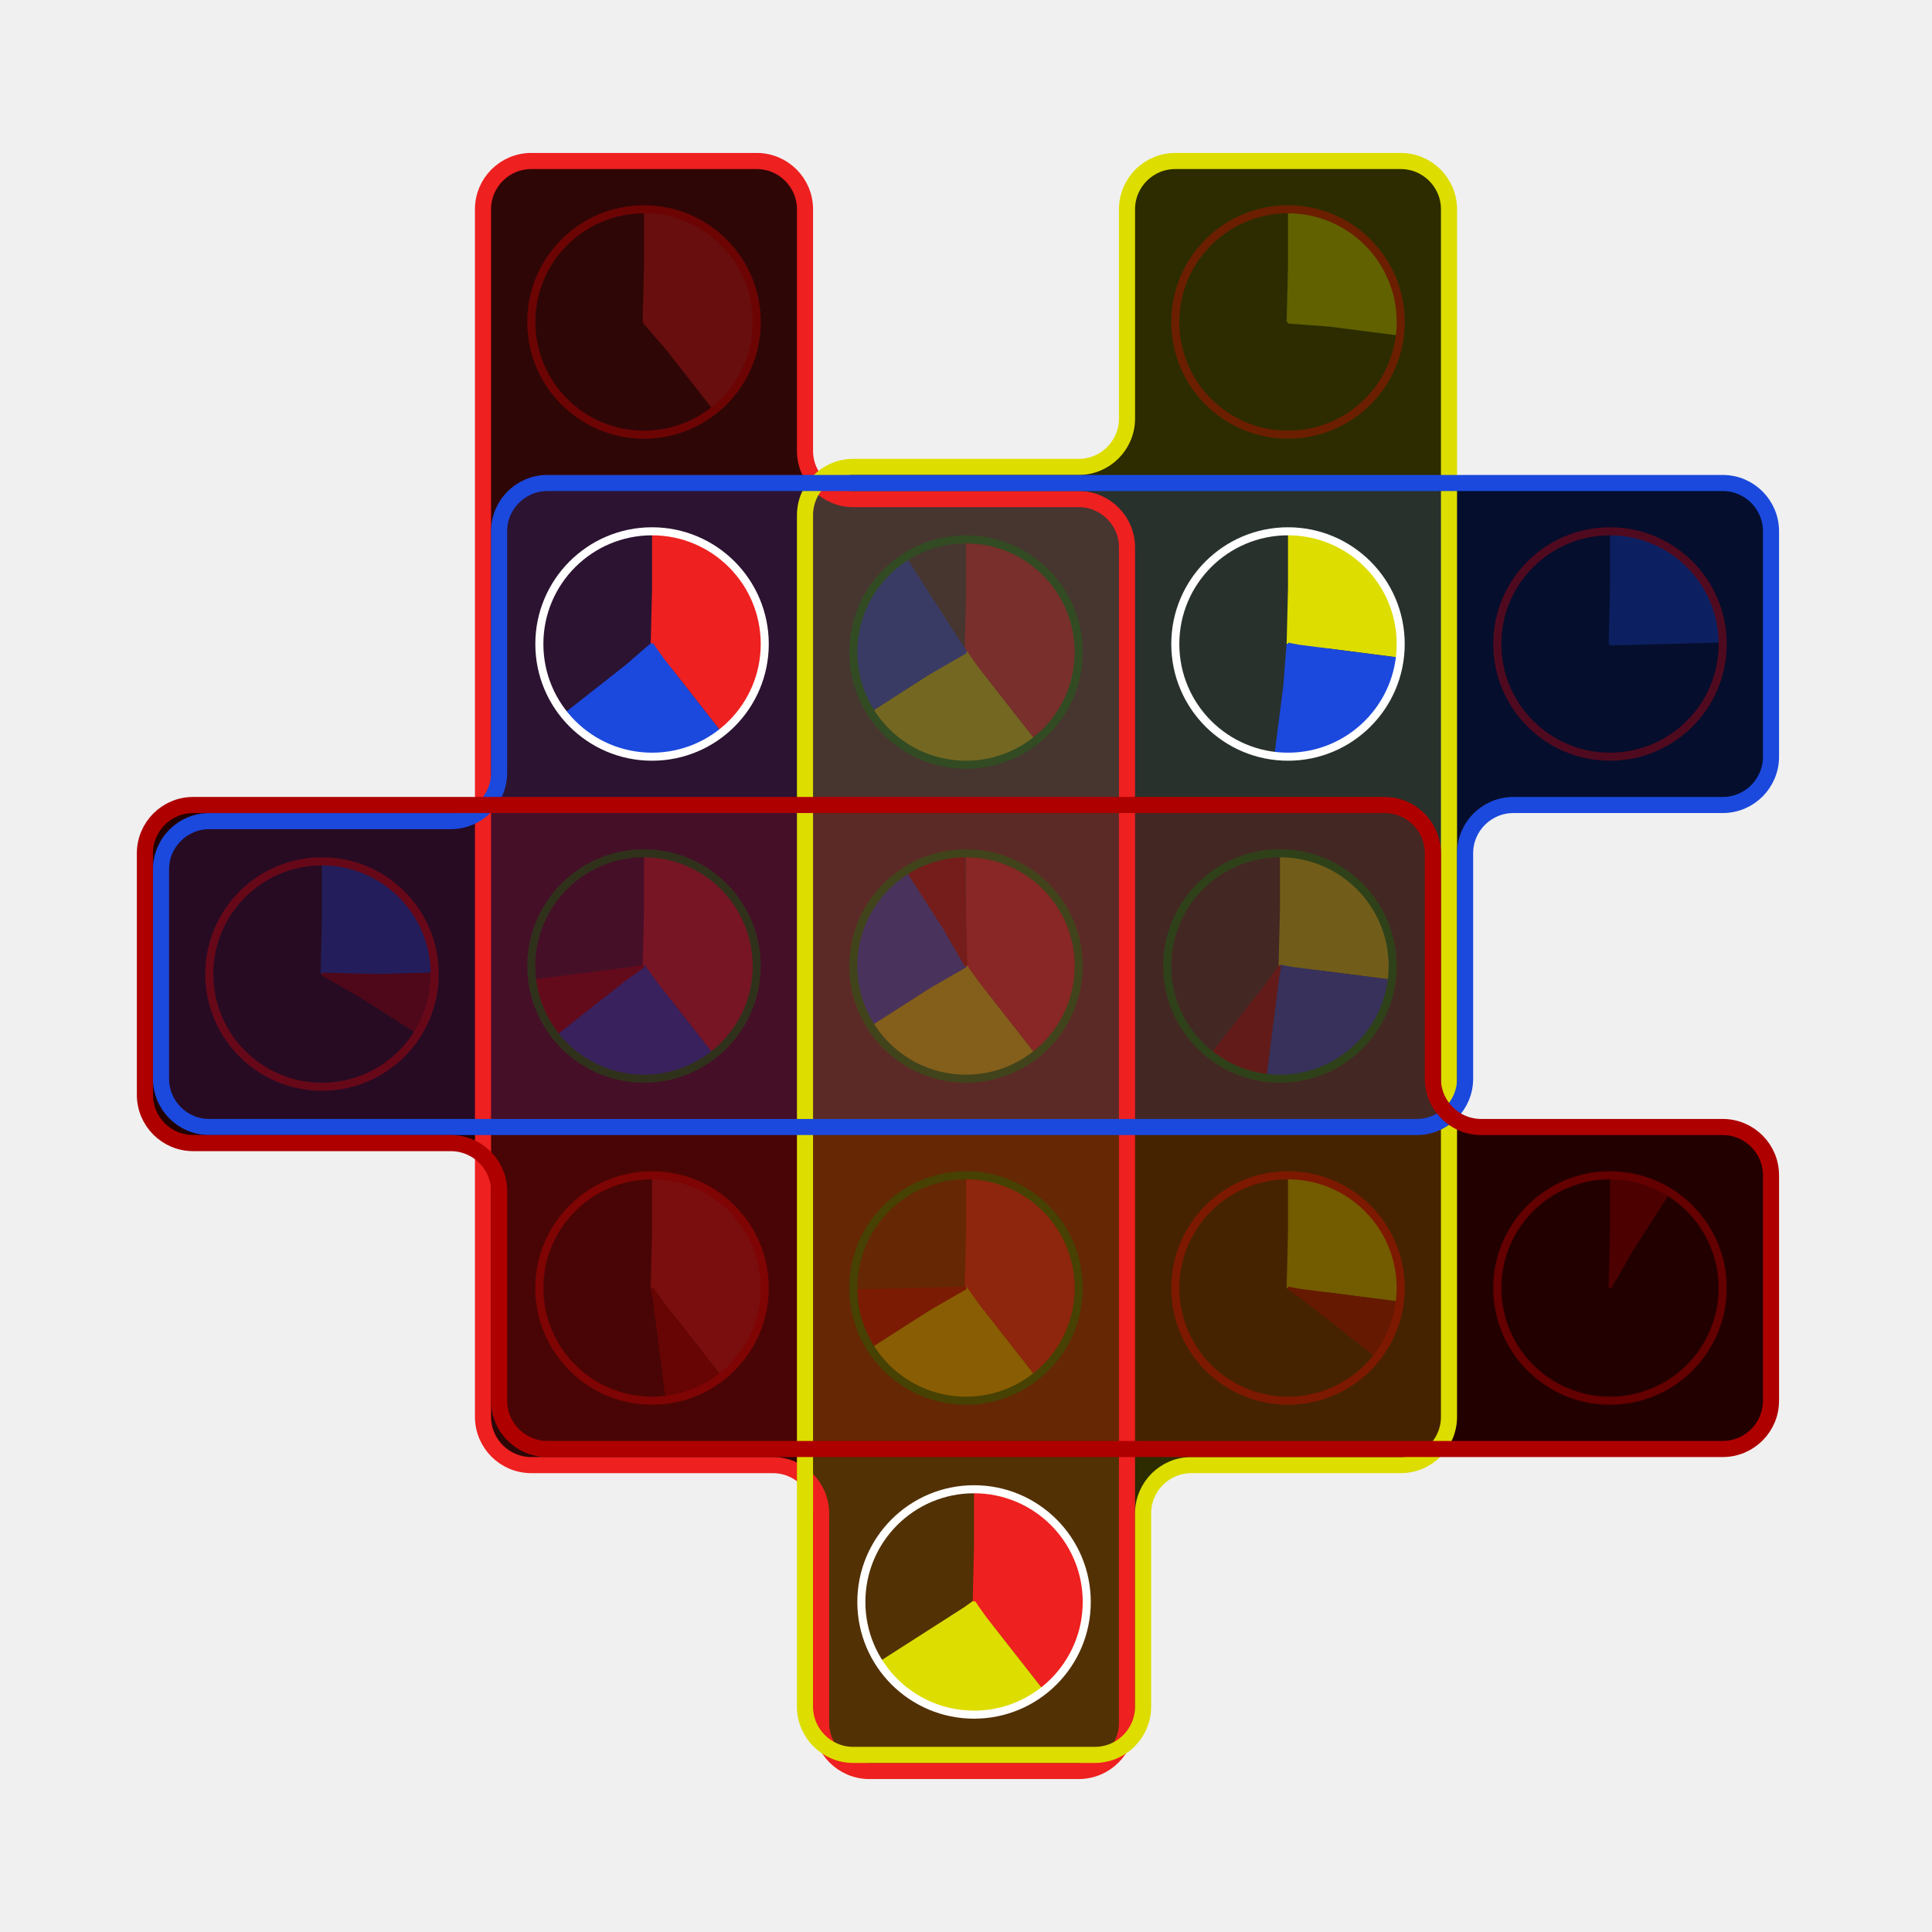
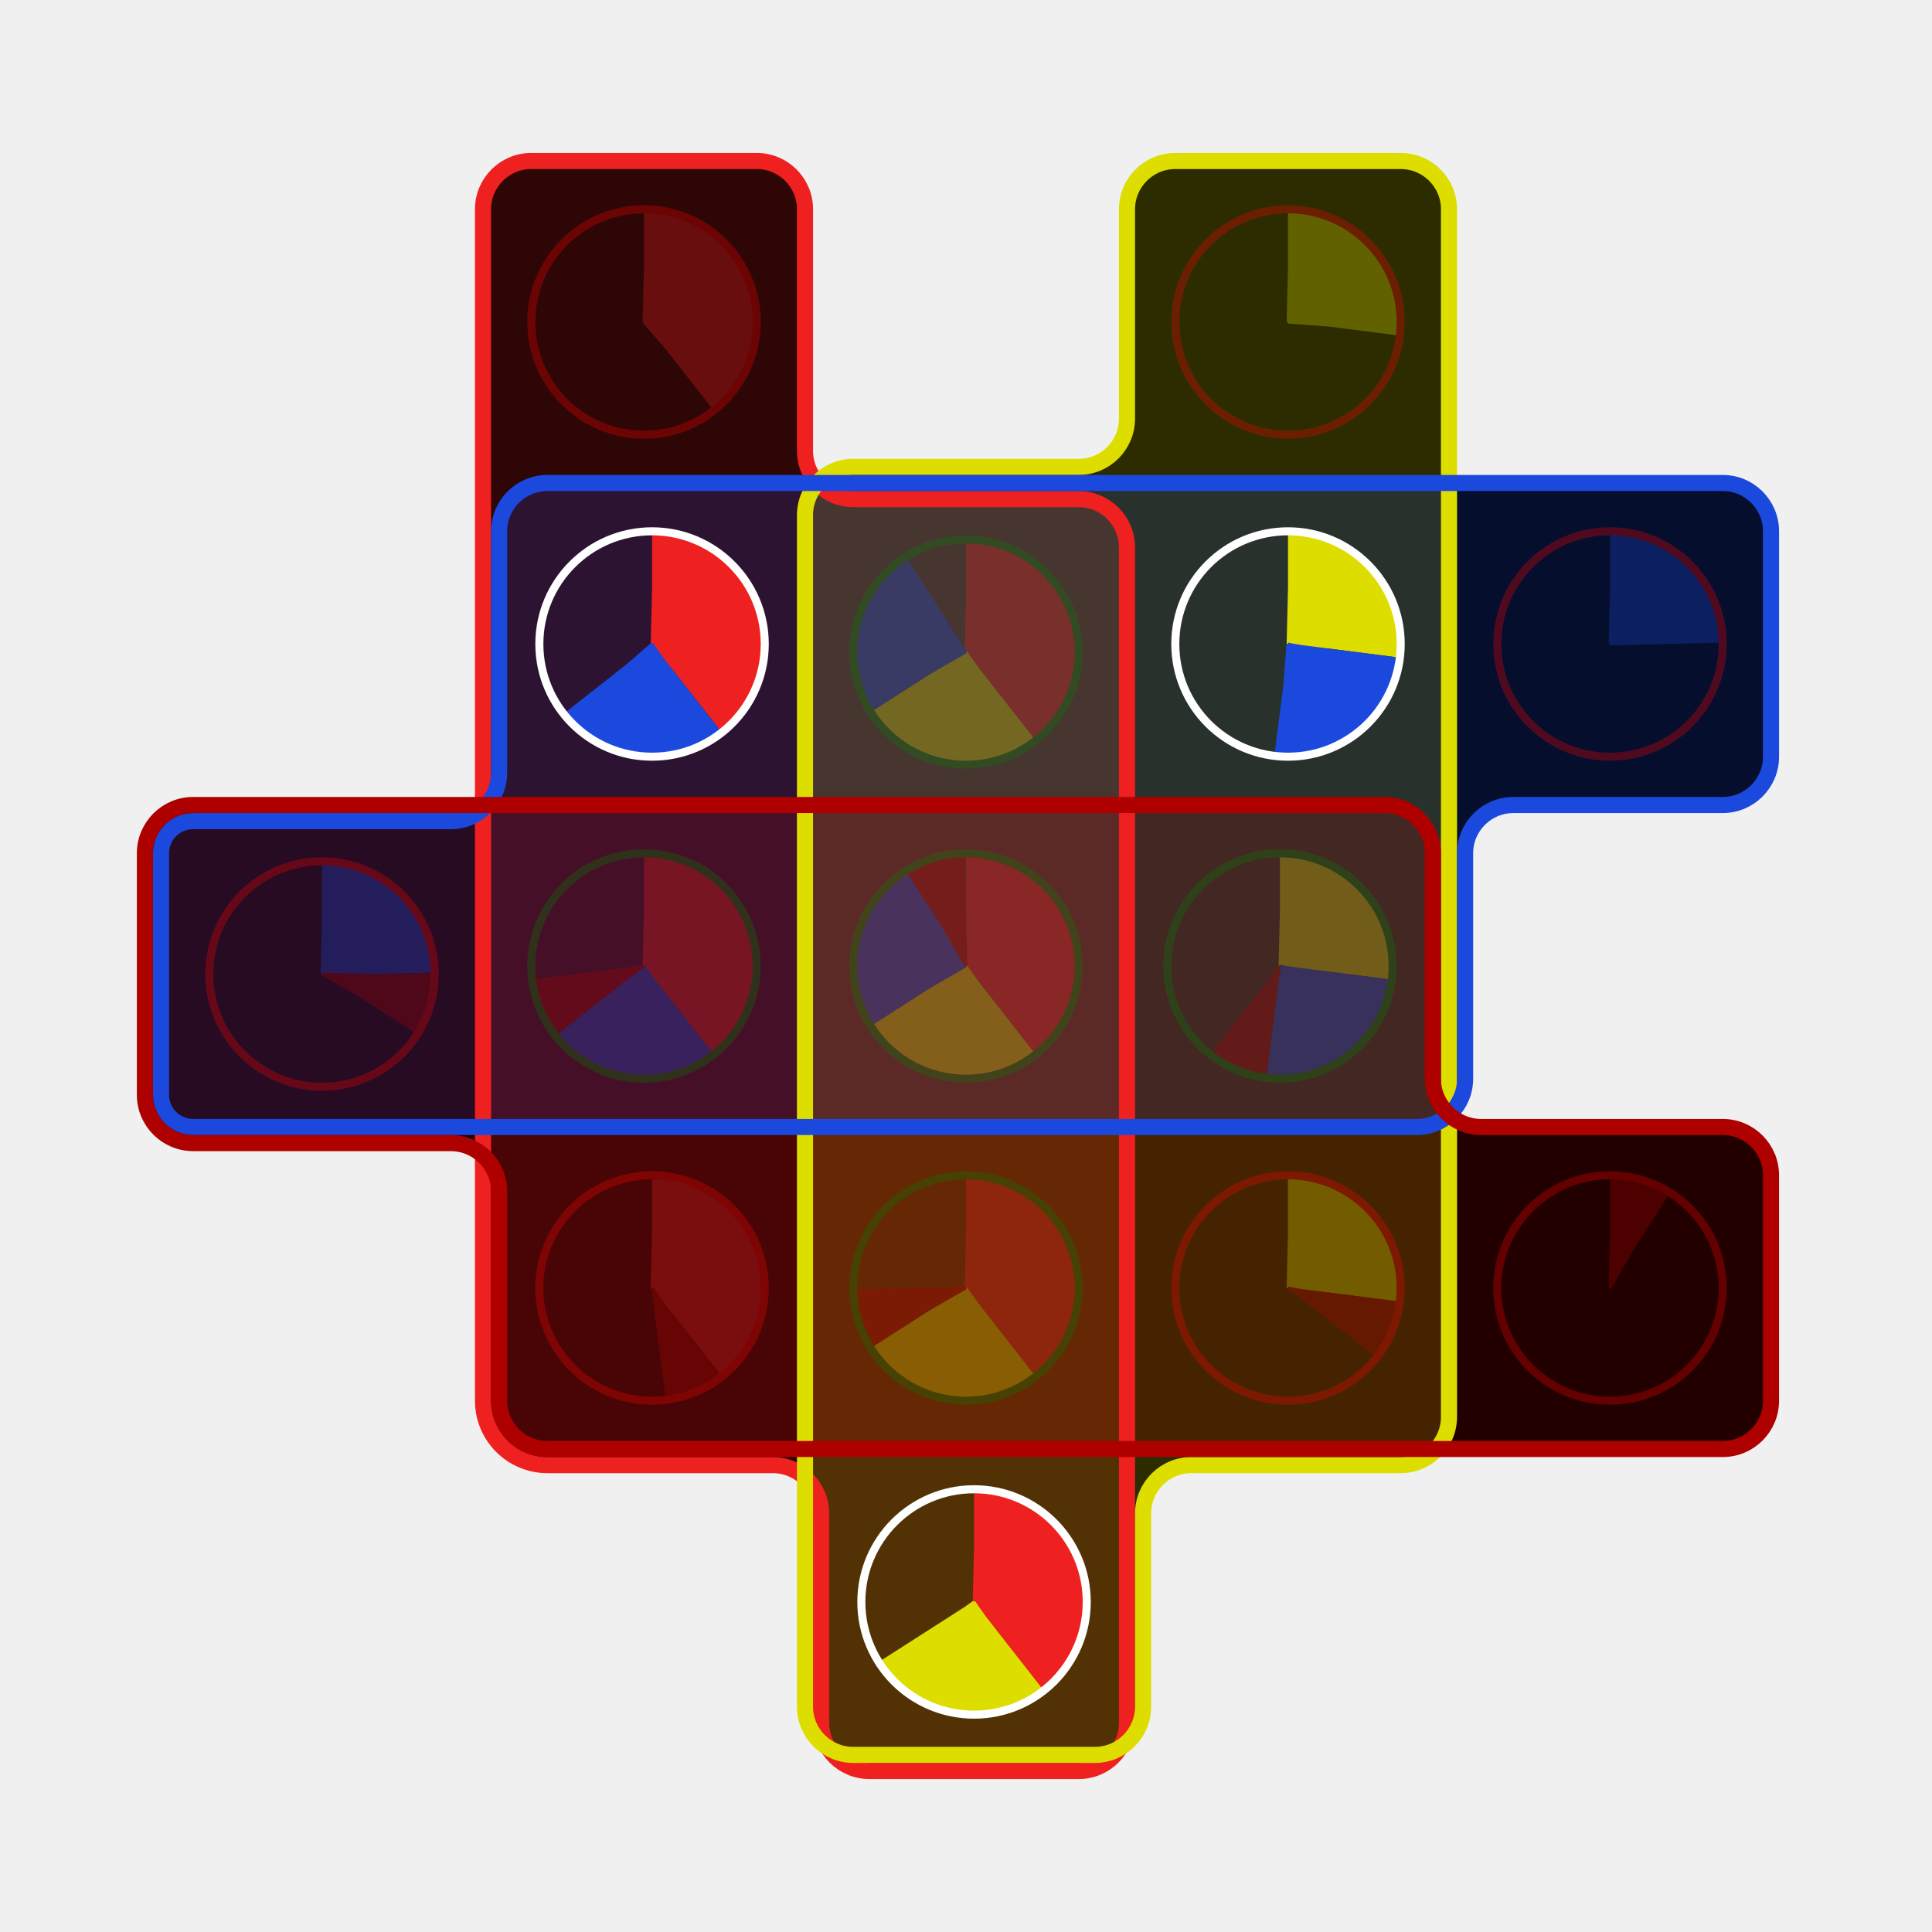
<svg xmlns="http://www.w3.org/2000/svg" viewBox="-10 -10 120 120" width="480px">
  <defs>
    <mask id="background_mask">
-       <path d="M23,81 A3,3,0,0,1,20,78 L20,3 A3,3,0,0,1,23,0 L37,0 A3,3,0,0,1,40,3 L40,18 A3,3,0,0,0,43,21 L57,21 A3,3,0,0,1,60,24 L60,97 A3,3,0,0,1,57,100 L44,100 A3,3,0,0,1,41,97 L41,84 A3,3,0,0,0,38,81 z" fill="white" stroke="none" />
+       <path d="M24,81 A4,4,0,0,1,20,77 L20,3 A3,3,0,0,1,23,0 L37,0 A3,3,0,0,1,40,3 L40,18 A3,3,0,0,0,43,21 L57,21 A3,3,0,0,1,60,24 L60,97 A3,3,0,0,1,57,100 L44,100 A3,3,0,0,1,41,97 L41,84 A3,3,0,0,0,38,81 z" fill="white" stroke="none" />
      <path d="M43,99 A3,3,0,0,1,40,96 L40,22 A3,3,0,0,1,43,19 L57,19 A3,3,0,0,0,60,16 L60,3 A3,3,0,0,1,63,0 L77,0 A3,3,0,0,1,80,3 L80,78 A3,3,0,0,1,77,81 L64,81 A3,3,0,0,0,61,84 L61,96 A3,3,0,0,1,58,99 z" fill="white" stroke="none" />
-       <path d="M3,60 A3,3,0,0,1,0,57 L0,44 A3,3,0,0,1,3,41 L18,41 A3,3,0,0,0,21,38 L21,23 A3,3,0,0,1,24,20 L97,20 A3,3,0,0,1,100,23 L100,37 A3,3,0,0,1,97,40 L84,40 A3,3,0,0,0,81,43 L81,57 A3,3,0,0,1,78,60 z" fill="white" stroke="none" />
+       <path d="M2,60 A2,2,0,0,1,0,58 L0,43 A2,2,0,0,1,2,41 L18,41 A3,3,0,0,0,21,38 L21,23 A3,3,0,0,1,24,20 L97,20 A3,3,0,0,1,100,23 L100,37 A3,3,0,0,1,97,40 L84,40 A3,3,0,0,0,81,43 L81,57 A3,3,0,0,1,78,60 z" fill="white" stroke="none" />
      <path d="M2,61 A3,3,0,0,1,-1,58 L-1,43 A3,3,0,0,1,2,40 L76,40 A3,3,0,0,1,79,43 L79,57 A3,3,0,0,0,82,60 L97,60 A3,3,0,0,1,100,63 L100,77 A3,3,0,0,1,97,80 L24,80 A3,3,0,0,1,21,77 L21,64 A3,3,0,0,0,18,61 z" fill="white" stroke="none" />
    </mask>
  </defs>
  <rect height="120" mask="url(#background_mask)" width="120" x="-10" y="-10" />
-   <path d="M23,81 A3,3,0,0,1,20,78 L20,3 A3,3,0,0,1,23,0 L37,0 A3,3,0,0,1,40,3 L40,18 A3,3,0,0,0,43,21 L57,21 A3,3,0,0,1,60,24 L60,97 A3,3,0,0,1,57,100 L44,100 A3,3,0,0,1,41,97 L41,84 A3,3,0,0,0,38,81 z" fill="#EE2020" fill-opacity="0.2" stroke="none" stroke-width="1" />
+   <path d="M24,81 A4,4,0,0,1,20,77 L20,3 A3,3,0,0,1,23,0 L37,0 A3,3,0,0,1,40,3 L40,18 A3,3,0,0,0,43,21 L57,21 A3,3,0,0,1,60,24 L60,97 A3,3,0,0,1,57,100 L44,100 A3,3,0,0,1,41,97 L41,84 A3,3,0,0,0,38,81 z" fill="#EE2020" fill-opacity="0.2" stroke="none" stroke-width="1" />
  <path d="M43,99 A3,3,0,0,1,40,96 L40,22 A3,3,0,0,1,43,19 L57,19 A3,3,0,0,0,60,16 L60,3 A3,3,0,0,1,63,0 L77,0 A3,3,0,0,1,80,3 L80,78 A3,3,0,0,1,77,81 L64,81 A3,3,0,0,0,61,84 L61,96 A3,3,0,0,1,58,99 z" fill="#DDDD00" fill-opacity="0.2" stroke="none" stroke-width="1" />
-   <path d="M3,60 A3,3,0,0,1,0,57 L0,44 A3,3,0,0,1,3,41 L18,41 A3,3,0,0,0,21,38 L21,23 A3,3,0,0,1,24,20 L97,20 A3,3,0,0,1,100,23 L100,37 A3,3,0,0,1,97,40 L84,40 A3,3,0,0,0,81,43 L81,57 A3,3,0,0,1,78,60 z" fill="#1B49DD" fill-opacity="0.2" stroke="none" stroke-width="1" />
+   <path d="M2,60 A2,2,0,0,1,0,58 L0,43 A2,2,0,0,1,2,41 L18,41 A3,3,0,0,0,21,38 L21,23 A3,3,0,0,1,24,20 L97,20 A3,3,0,0,1,100,23 L100,37 A3,3,0,0,1,97,40 L84,40 A3,3,0,0,0,81,43 L81,57 A3,3,0,0,1,78,60 z" fill="#1B49DD" fill-opacity="0.2" stroke="none" stroke-width="1" />
  <path d="M2,61 A3,3,0,0,1,-1,58 L-1,43 A3,3,0,0,1,2,40 L76,40 A3,3,0,0,1,79,43 L79,57 A3,3,0,0,0,82,60 L97,60 A3,3,0,0,1,100,63 L100,77 A3,3,0,0,1,97,80 L24,80 A3,3,0,0,1,21,77 L21,64 A3,3,0,0,0,18,61 z" fill="#AF0000" fill-opacity="0.2" stroke="none" stroke-width="1" />
-   <path d="M23,81 A3,3,0,0,1,20,78 L20,3 A3,3,0,0,1,23,0 L37,0 A3,3,0,0,1,40,3 L40,18 A3,3,0,0,0,43,21 L57,21 A3,3,0,0,1,60,24 L60,97 A3,3,0,0,1,57,100 L44,100 A3,3,0,0,1,41,97 L41,84 A3,3,0,0,0,38,81 z" fill="none" stroke="#EE2020" stroke-width="1" />
+   <path d="M24,81 A4,4,0,0,1,20,77 L20,3 A3,3,0,0,1,23,0 L37,0 A3,3,0,0,1,40,3 L40,18 A3,3,0,0,0,43,21 L57,21 A3,3,0,0,1,60,24 L60,97 A3,3,0,0,1,57,100 L44,100 A3,3,0,0,1,41,97 L41,84 A3,3,0,0,0,38,81 z" fill="none" stroke="#EE2020" stroke-width="1" />
  <path d="M43,99 A3,3,0,0,1,40,96 L40,22 A3,3,0,0,1,43,19 L57,19 A3,3,0,0,0,60,16 L60,3 A3,3,0,0,1,63,0 L77,0 A3,3,0,0,1,80,3 L80,78 A3,3,0,0,1,77,81 L64,81 A3,3,0,0,0,61,84 L61,96 A3,3,0,0,1,58,99 z" fill="none" stroke="#DDDD00" stroke-width="1" />
-   <path d="M3,60 A3,3,0,0,1,0,57 L0,44 A3,3,0,0,1,3,41 L18,41 A3,3,0,0,0,21,38 L21,23 A3,3,0,0,1,24,20 L97,20 A3,3,0,0,1,100,23 L100,37 A3,3,0,0,1,97,40 L84,40 A3,3,0,0,0,81,43 L81,57 A3,3,0,0,1,78,60 z" fill="none" stroke="#1B49DD" stroke-width="1" />
+   <path d="M2,60 A2,2,0,0,1,0,58 L0,43 A2,2,0,0,1,2,41 L18,41 A3,3,0,0,0,21,38 L21,23 A3,3,0,0,1,24,20 L97,20 A3,3,0,0,1,100,23 L100,37 A3,3,0,0,1,97,40 L84,40 A3,3,0,0,0,81,43 L81,57 A3,3,0,0,1,78,60 z" fill="none" stroke="#1B49DD" stroke-width="1" />
  <path d="M2,61 A3,3,0,0,1,-1,58 L-1,43 A3,3,0,0,1,2,40 L76,40 A3,3,0,0,1,79,43 L79,57 A3,3,0,0,0,82,60 L97,60 A3,3,0,0,1,100,63 L100,77 A3,3,0,0,1,97,80 L24,80 A3,3,0,0,1,21,77 L21,64 A3,3,0,0,0,18,61 z" fill="none" stroke="#AF0000" stroke-width="1" />
  <g opacity="0.3" transform="rotate(-90 10 50.5)">
    <circle cx="10" cy="50.5" fill="transparent" r="3.5" stroke="#1B49DD" stroke-dasharray="5.498, 21.991" stroke-width="7" />
    <circle cx="10" cy="50.5" fill="transparent" r="3.5" stroke="#AF0000" stroke-dasharray="1.94, 21.991" stroke-dashoffset="-5.498" stroke-width="7" />
    <circle cx="10" cy="50.5" fill="transparent" r="7" stroke="red" stroke-width="0.5" />
  </g>
  <g opacity="0.3" transform="rotate(-90 30 10)">
    <circle cx="30" cy="10" fill="transparent" r="3.5" stroke="#EE2020" stroke-dasharray="8.651, 21.991" stroke-width="7" />
    <circle cx="30" cy="10" fill="transparent" r="7" stroke="red" stroke-width="0.5" />
  </g>
  <g transform="rotate(-90 30.5 30)">
    <circle cx="30.5" cy="30" fill="transparent" r="3.5" stroke="#EE2020" stroke-dasharray="8.651, 21.991" stroke-width="7" />
    <circle cx="30.5" cy="30" fill="transparent" r="3.5" stroke="#1B49DD" stroke-dasharray="5.498, 21.991" stroke-dashoffset="-8.651" stroke-width="7" />
    <circle cx="30.5" cy="30" fill="transparent" r="7" stroke="white" stroke-width="0.5" />
  </g>
  <g opacity="0.3" transform="rotate(-90 30 50)">
    <circle cx="30" cy="50" fill="transparent" r="3.5" stroke="#EE2020" stroke-dasharray="8.651, 21.991" stroke-width="7" />
    <circle cx="30" cy="50" fill="transparent" r="3.5" stroke="#1B49DD" stroke-dasharray="5.498, 21.991" stroke-dashoffset="-8.651" stroke-width="7" />
    <circle cx="30" cy="50" fill="transparent" r="3.5" stroke="#AF0000" stroke-dasharray="1.94, 21.991" stroke-dashoffset="-14.149" stroke-width="7" />
    <circle cx="30" cy="50" fill="transparent" r="7" stroke="green" stroke-width="0.5" />
  </g>
  <g opacity="0.3" transform="rotate(-90 30.5 70)">
    <circle cx="30.5" cy="70" fill="transparent" r="3.5" stroke="#EE2020" stroke-dasharray="8.651, 21.991" stroke-width="7" />
    <circle cx="30.5" cy="70" fill="transparent" r="3.5" stroke="#AF0000" stroke-dasharray="1.94, 21.991" stroke-dashoffset="-8.651" stroke-width="7" />
    <circle cx="30.5" cy="70" fill="transparent" r="7" stroke="red" stroke-width="0.5" />
  </g>
  <g opacity="0.3" transform="rotate(-90 50 30.5)">
    <circle cx="50" cy="30.5" fill="transparent" r="3.5" stroke="#EE2020" stroke-dasharray="8.651, 21.991" stroke-width="7" />
    <circle cx="50" cy="30.5" fill="transparent" r="3.5" stroke="#DDDD00" stroke-dasharray="5.902, 21.991" stroke-dashoffset="-8.651" stroke-width="7" />
    <circle cx="50" cy="30.5" fill="transparent" r="3.5" stroke="#1B49DD" stroke-dasharray="5.498, 21.991" stroke-dashoffset="-14.553" stroke-width="7" />
    <circle cx="50" cy="30.5" fill="transparent" r="7" stroke="green" stroke-width="0.5" />
  </g>
  <g opacity="0.3" transform="rotate(-90 50 50)">
    <circle cx="50" cy="50" fill="transparent" r="3.5" stroke="#EE2020" stroke-dasharray="8.651, 21.991" stroke-width="7" />
    <circle cx="50" cy="50" fill="transparent" r="3.5" stroke="#DDDD00" stroke-dasharray="5.902, 21.991" stroke-dashoffset="-8.651" stroke-width="7" />
    <circle cx="50" cy="50" fill="transparent" r="3.5" stroke="#1B49DD" stroke-dasharray="5.498, 21.991" stroke-dashoffset="-14.553" stroke-width="7" />
    <circle cx="50" cy="50" fill="transparent" r="3.5" stroke="#AF0000" stroke-dasharray="1.94, 21.991" stroke-dashoffset="-20.051" stroke-width="7" />
    <circle cx="50" cy="50" fill="transparent" r="7" stroke="green" stroke-width="0.5" />
  </g>
  <g opacity="0.3" transform="rotate(-90 50 70)">
    <circle cx="50" cy="70" fill="transparent" r="3.5" stroke="#EE2020" stroke-dasharray="8.651, 21.991" stroke-width="7" />
    <circle cx="50" cy="70" fill="transparent" r="3.5" stroke="#DDDD00" stroke-dasharray="5.902, 21.991" stroke-dashoffset="-8.651" stroke-width="7" />
    <circle cx="50" cy="70" fill="transparent" r="3.5" stroke="#AF0000" stroke-dasharray="1.94, 21.991" stroke-dashoffset="-14.553" stroke-width="7" />
    <circle cx="50" cy="70" fill="transparent" r="7" stroke="green" stroke-width="0.5" />
  </g>
  <g transform="rotate(-90 50.5 89.5)">
    <circle cx="50.5" cy="89.5" fill="transparent" r="3.5" stroke="#EE2020" stroke-dasharray="8.651, 21.991" stroke-width="7" />
    <circle cx="50.5" cy="89.5" fill="transparent" r="3.5" stroke="#DDDD00" stroke-dasharray="5.902, 21.991" stroke-dashoffset="-8.651" stroke-width="7" />
    <circle cx="50.5" cy="89.5" fill="transparent" r="7" stroke="white" stroke-width="0.5" />
  </g>
  <g opacity="0.3" transform="rotate(-90 70 10)">
    <circle cx="70" cy="10" fill="transparent" r="3.5" stroke="#DDDD00" stroke-dasharray="5.902, 21.991" stroke-width="7" />
    <circle cx="70" cy="10" fill="transparent" r="7" stroke="red" stroke-width="0.5" />
  </g>
  <g transform="rotate(-90 70 30)">
    <circle cx="70" cy="30" fill="transparent" r="3.5" stroke="#DDDD00" stroke-dasharray="5.902, 21.991" stroke-width="7" />
    <circle cx="70" cy="30" fill="transparent" r="3.5" stroke="#1B49DD" stroke-dasharray="5.498, 21.991" stroke-dashoffset="-5.902" stroke-width="7" />
    <circle cx="70" cy="30" fill="transparent" r="7" stroke="white" stroke-width="0.5" />
  </g>
  <g opacity="0.3" transform="rotate(-90 69.5 50)">
    <circle cx="69.5" cy="50" fill="transparent" r="3.5" stroke="#DDDD00" stroke-dasharray="5.902, 21.991" stroke-width="7" />
    <circle cx="69.5" cy="50" fill="transparent" r="3.5" stroke="#1B49DD" stroke-dasharray="5.498, 21.991" stroke-dashoffset="-5.902" stroke-width="7" />
    <circle cx="69.5" cy="50" fill="transparent" r="3.5" stroke="#AF0000" stroke-dasharray="1.94, 21.991" stroke-dashoffset="-11.4" stroke-width="7" />
    <circle cx="69.5" cy="50" fill="transparent" r="7" stroke="green" stroke-width="0.5" />
  </g>
  <g opacity="0.3" transform="rotate(-90 70 70)">
    <circle cx="70" cy="70" fill="transparent" r="3.5" stroke="#DDDD00" stroke-dasharray="5.902, 21.991" stroke-width="7" />
    <circle cx="70" cy="70" fill="transparent" r="3.5" stroke="#AF0000" stroke-dasharray="1.94, 21.991" stroke-dashoffset="-5.902" stroke-width="7" />
    <circle cx="70" cy="70" fill="transparent" r="7" stroke="red" stroke-width="0.5" />
  </g>
  <g opacity="0.3" transform="rotate(-90 90 30)">
    <circle cx="90" cy="30" fill="transparent" r="3.5" stroke="#1B49DD" stroke-dasharray="5.498, 21.991" stroke-width="7" />
    <circle cx="90" cy="30" fill="transparent" r="7" stroke="red" stroke-width="0.5" />
  </g>
  <g opacity="0.3" transform="rotate(-90 90 70)">
    <circle cx="90" cy="70" fill="transparent" r="3.5" stroke="#AF0000" stroke-dasharray="1.94, 21.991" stroke-width="7" />
    <circle cx="90" cy="70" fill="transparent" r="7" stroke="red" stroke-width="0.5" />
  </g>
</svg>
